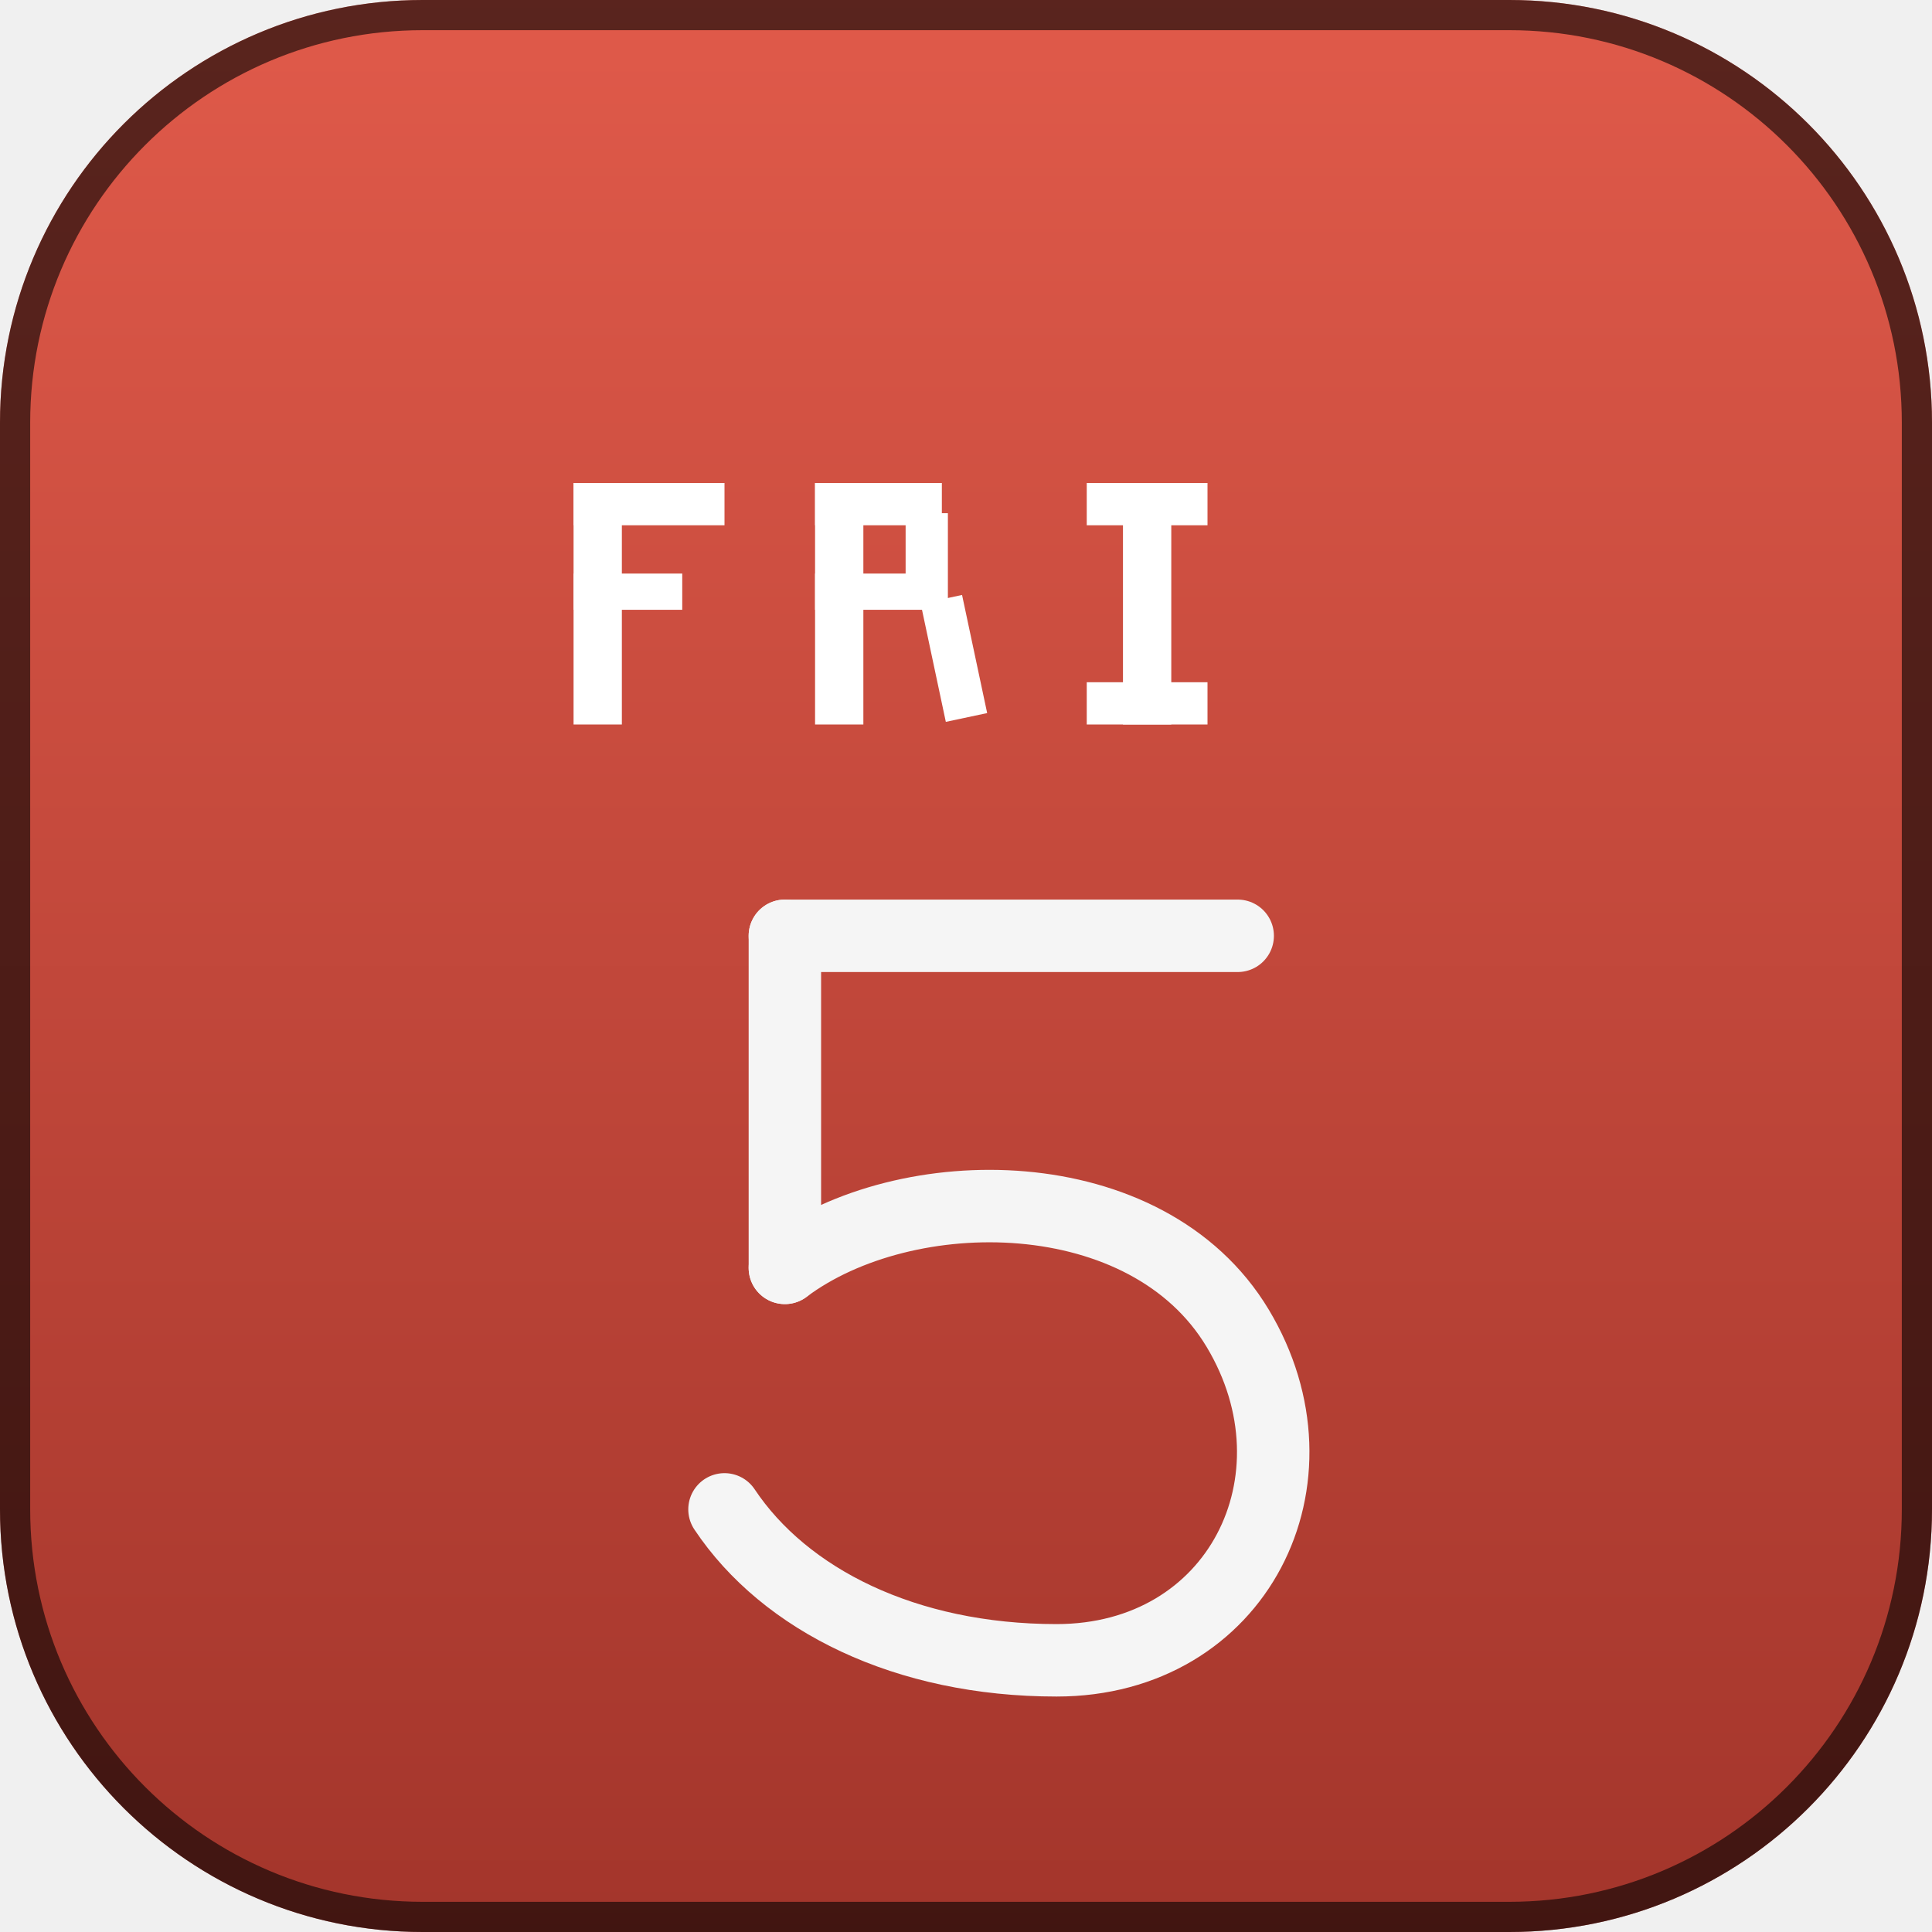
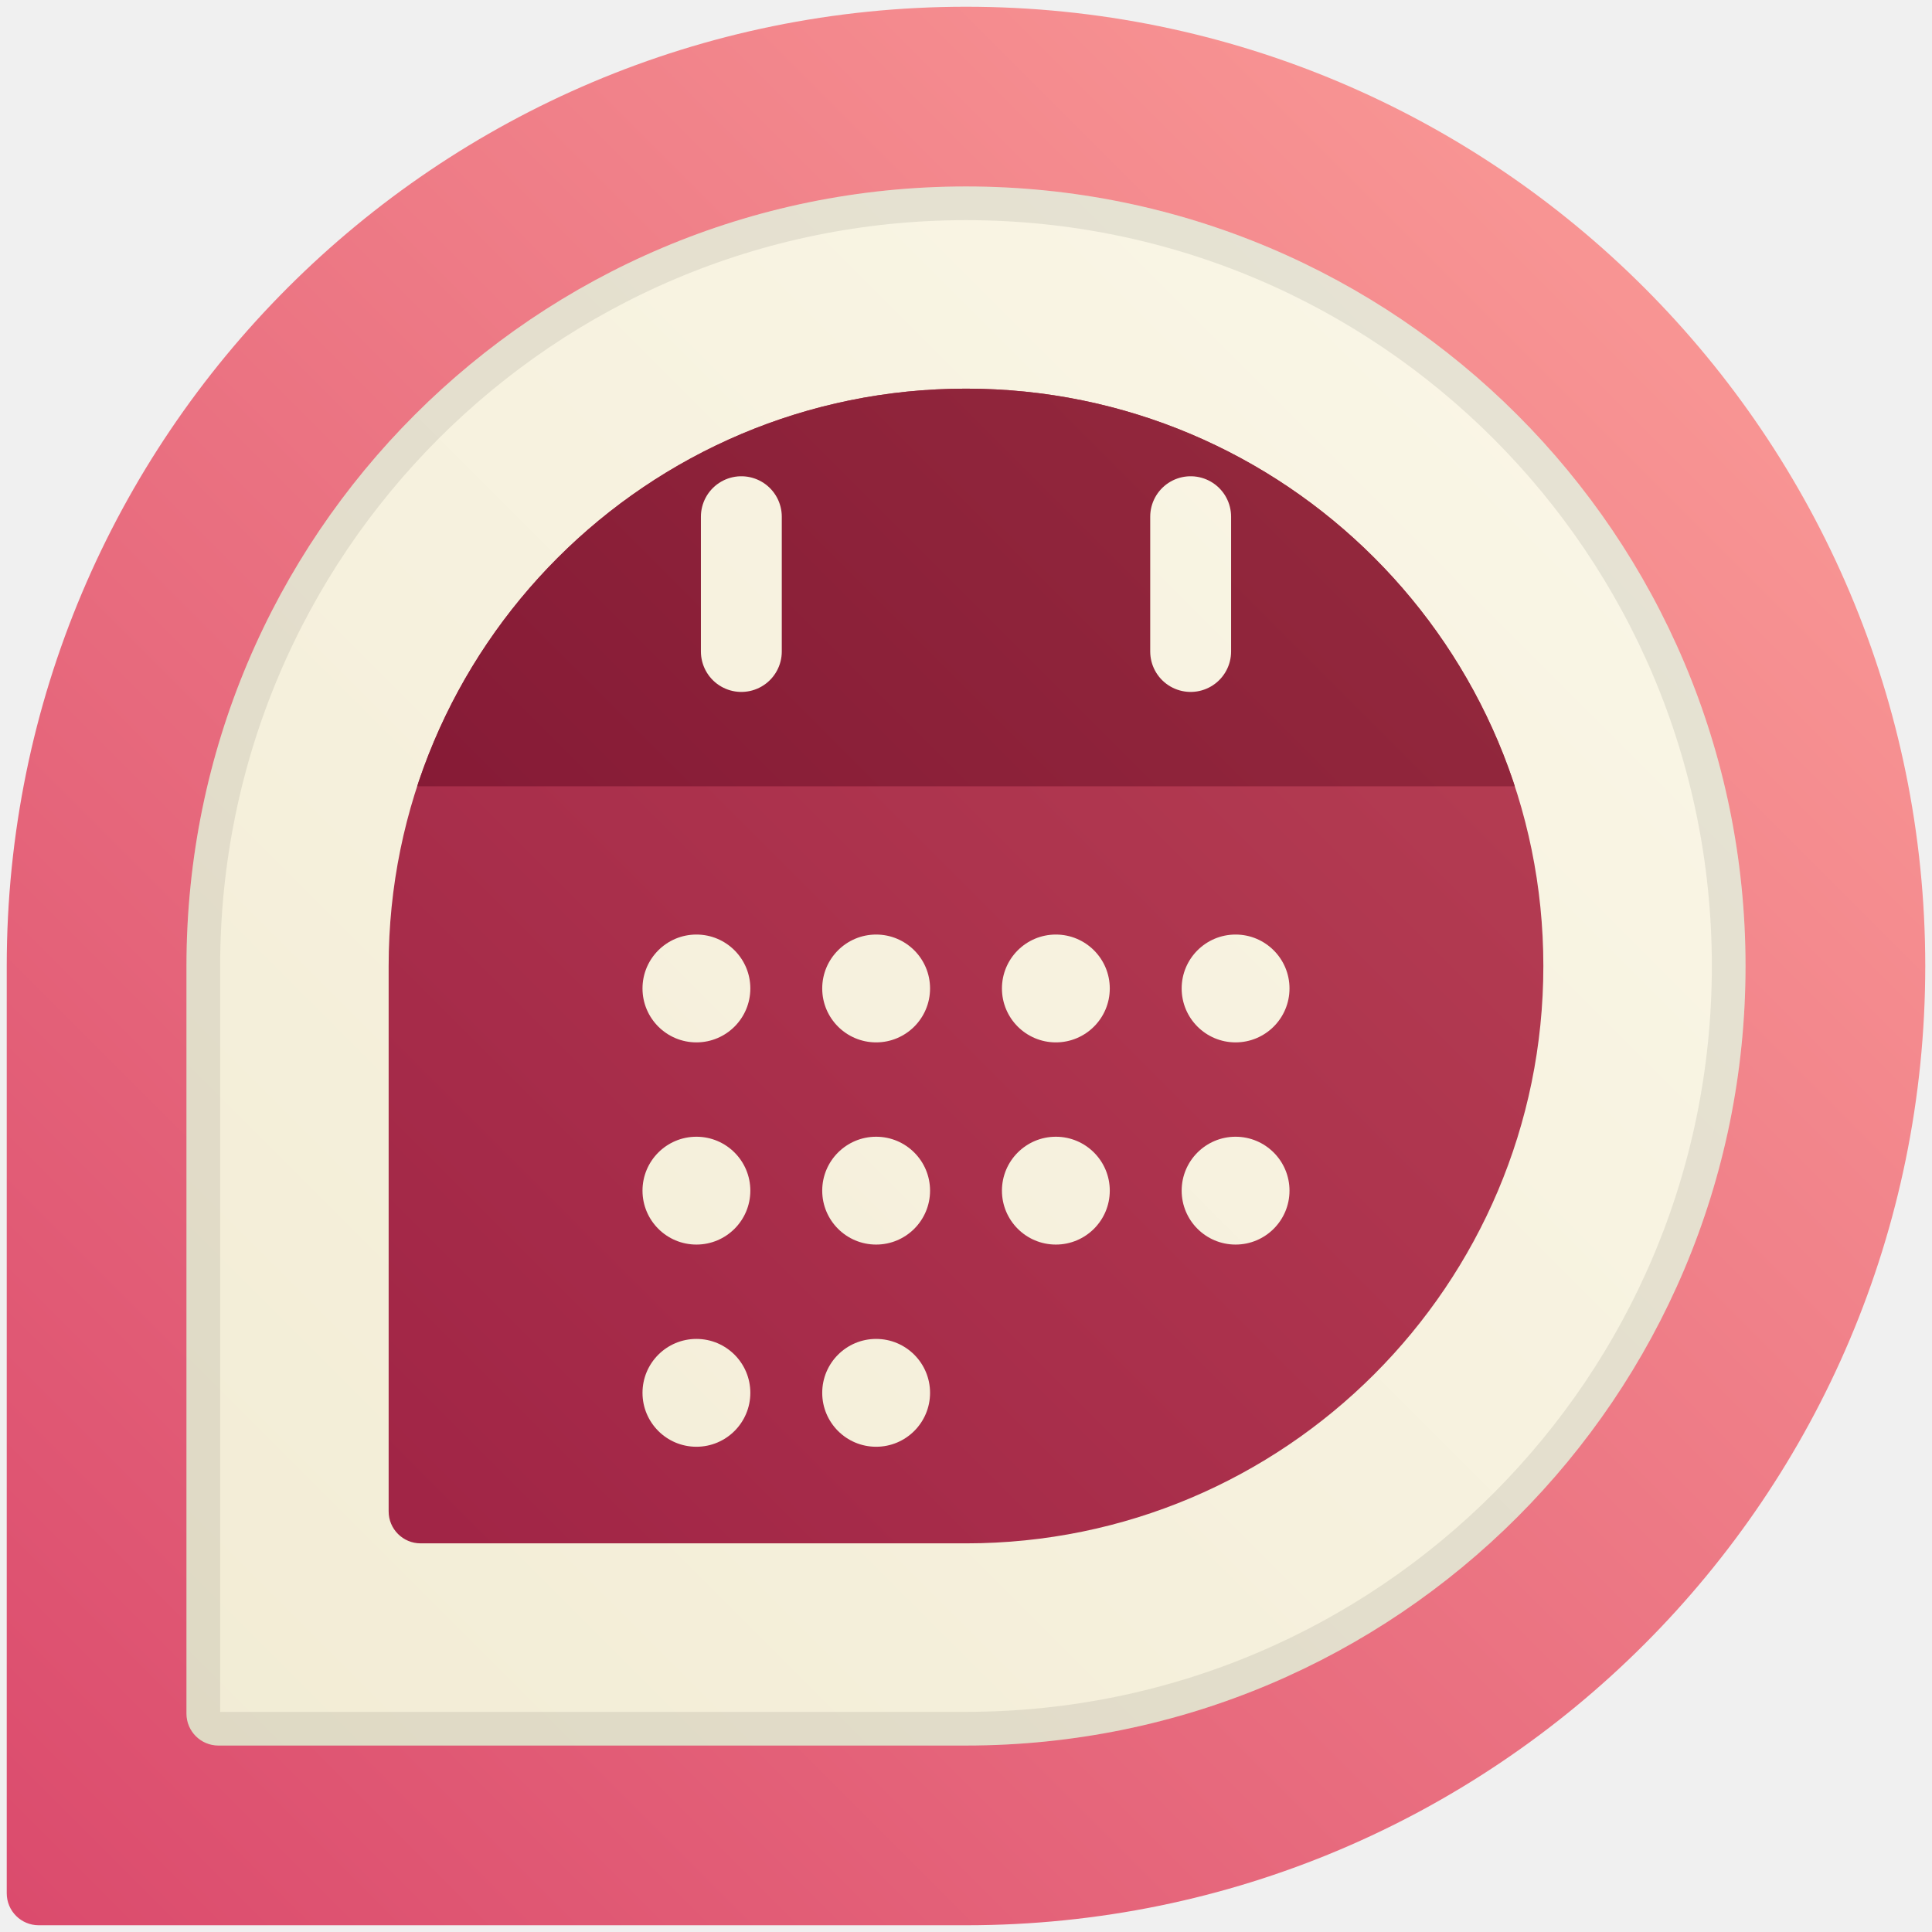
- <svg xmlns="http://www.w3.org/2000/svg" viewBox="0 0 64 64">
+ <svg xmlns="http://www.w3.org/2000/svg" width="86" height="86" viewBox="0 0 86 86">
  <defs>
-     <linearGradient id="bg" x1="0" y1="0" x2="0" y2="1">
-       <stop offset="0" stop-color="#e05a4a" />
-       <stop offset="1" stop-color="#a3352b" />
+     <linearGradient id="gF" gradientUnits="userSpaceOnUse" x1="0.717" y1="85.283" x2="85.283" y2="0.717">
+       <stop offset="0" stop-color="#DB4B6D" />
+       <stop offset="1" stop-color="#FDA19A" />
    </linearGradient>
+     <linearGradient id="gD" gradientUnits="userSpaceOnUse" x1="0.717" y1="85.283" x2="85.283" y2="0.717">
+       <stop offset="0" stop-color="#991B41" />
+       <stop offset="1" stop-color="#BF4A59" />
+     </linearGradient>
+     <linearGradient id="gE" gradientUnits="userSpaceOnUse" x1="0.717" y1="85.283" x2="85.283" y2="0.717">
+       <stop offset="0" stop-color="#770A2E" />
+       <stop offset="1" stop-color="#9D3342" />
+     </linearGradient>
+     <linearGradient id="gL" gradientUnits="userSpaceOnUse" x1="0.717" y1="85.283" x2="85.283" y2="0.717">
+       <stop offset="0" stop-color="#BA4760" />
+       <stop offset="1" stop-color="#DC747D" />
+     </linearGradient>
+     <linearGradient id="gT" gradientUnits="userSpaceOnUse" x1="0.717" y1="85.283" x2="85.283" y2="0.717">
+       <stop offset="0" stop-color="#F1A6B0" />
+       <stop offset="1" stop-color="#FDC8CA" />
+     </linearGradient>
+     <linearGradient id="gC" gradientUnits="userSpaceOnUse" x1="0.717" y1="85.283" x2="85.283" y2="0.717">
+       <stop offset="0" stop-color="#F1EBD3" />
+       <stop offset="1" stop-color="#FCF8EA" />
+     </linearGradient>
+     <radialGradient id="gR" gradientUnits="userSpaceOnUse" cx="40" cy="40" r="24">
+       <stop offset="0" stop-color="#DC747D" />
+       <stop offset="1" stop-color="#991B41" />
+     </radialGradient>
  </defs>
-   <rect width="64" height="64" rx="14" fill="url(#bg)" />
-   <rect x="0.5" y="0.5" width="63" height="63" rx="13.5" fill="none" stroke="rgba(0,0,0,0.6)" stroke-width="1" />
-   <g fill="#ffffff">
-     <rect x="19" y="16" width="1.6" height="8" />
-     <rect x="19" y="16" width="5" height="1.4" />
-     <rect x="19" y="19" width="3.6" height="1.2" />
-     <rect x="27" y="16" width="1.6" height="8" />
-     <rect x="27" y="16" width="4.2" height="1.4" />
-     <rect x="27" y="19" width="4.2" height="1.2" />
-     <rect x="30" y="17" width="1.4" height="3" />
-     <rect x="30.5" y="20" width="1.4" height="4" transform="rotate(-12 30.5 20)" />
-     <rect x="36" y="16" width="4" height="1.4" />
-     <rect x="37.2" y="16" width="1.6" height="8" />
-     <rect x="36" y="22.6" width="4" height="1.4" />
-   </g>
-   <g fill="none" stroke="#f5f5f5" stroke-width="2.4" stroke-linejoin="round" stroke-linecap="round">
-     <path d="M 41 31 L 26 31" />
-     <path d="M 26 31 L 26 42" />
-     <path d="M 26 42 C 30 39, 38 39, 41 44 C 44 49, 41 55, 35 55 C 30 55, 26 53, 24 50" />
-   </g>
+   <path d="M43.000,0.300 H43.000 A42.700,42.700 0 0 1 85.700,43.000 V43.000 A42.700,42.700 0 0 1 43.000,85.700 H1.723 A1.423,1.423 0 0 1 0.300,84.277 V43.000 A42.700,42.700 0 0 1 43.000,0.300 Z" fill="url(#gF)" />
+   <path d="M43.000,8.300 H43.000 A34.700,34.700 0 0 1 77.700,43.000 V43.000 A34.700,34.700 0 0 1 43.000,77.700 H9.723 A1.423,1.423 0 0 1 8.300,76.277 V43.000 A34.700,34.700 0 0 1 43.000,8.300 Z" fill="url(#gC)" />
+   <clipPath id="face">
+     <path d="M43.000,8.300 H43.000 A34.700,34.700 0 0 1 77.700,43.000 V43.000 A34.700,34.700 0 0 1 43.000,77.700 H9.723 A1.423,1.423 0 0 1 8.300,76.277 V43.000 A34.700,34.700 0 0 1 43.000,8.300 Z" />
+   </clipPath>
+   <path d="M43.000,8.300 H43.000 A34.700,34.700 0 0 1 77.700,43.000 V43.000 A34.700,34.700 0 0 1 43.000,77.700 H9.723 A1.423,1.423 0 0 1 8.300,76.277 V43.000 A34.700,34.700 0 0 1 43.000,8.300 Z" fill="none" stroke="#000000" stroke-opacity="0.08" stroke-width="3" clip-path="url(#face)" />
+   <path d="M43.000,17.300 H43.000 A25.700,25.700 0 0 1 68.700,43.000 V43.000 A25.700,25.700 0 0 1 43.000,68.700 H18.723 A1.423,1.423 0 0 1 17.300,67.277 V43.000 A25.700,25.700 0 0 1 43.000,17.300 Z" fill="url(#gD)" />
+   <clipPath id="p1">
+     <path d="M43.000,17.300 H43.000 A25.700,25.700 0 0 1 68.700,43.000 V43.000 A25.700,25.700 0 0 1 43.000,68.700 H18.723 A1.423,1.423 0 0 1 17.300,67.277 V43.000 A25.700,25.700 0 0 1 43.000,17.300 Z" />
+   </clipPath>
+   <path d="M0 0H86V35H0Z" fill="url(#gE)" clip-path="url(#p1)" />
+   <circle cx="31" cy="44" r="2.4" fill="url(#gC)" />
+   <circle cx="39" cy="44" r="2.4" fill="url(#gC)" />
+   <circle cx="47" cy="44" r="2.4" fill="url(#gC)" />
+   <circle cx="55" cy="44" r="2.4" fill="url(#gC)" />
+   <circle cx="31" cy="53" r="2.4" fill="url(#gC)" />
+   <circle cx="39" cy="53" r="2.4" fill="url(#gC)" />
+   <circle cx="47" cy="53" r="2.4" fill="url(#gC)" />
+   <circle cx="55" cy="53" r="2.4" fill="url(#gC)" />
+   <circle cx="31" cy="62" r="2.4" fill="url(#gC)" />
+   <circle cx="39" cy="62" r="2.4" fill="url(#gC)" />
+   <path d="M33 23V29M53 23V29" fill="none" stroke="url(#gC)" stroke-width="3.6" stroke-linecap="round" stroke-linejoin="round" />
</svg>
